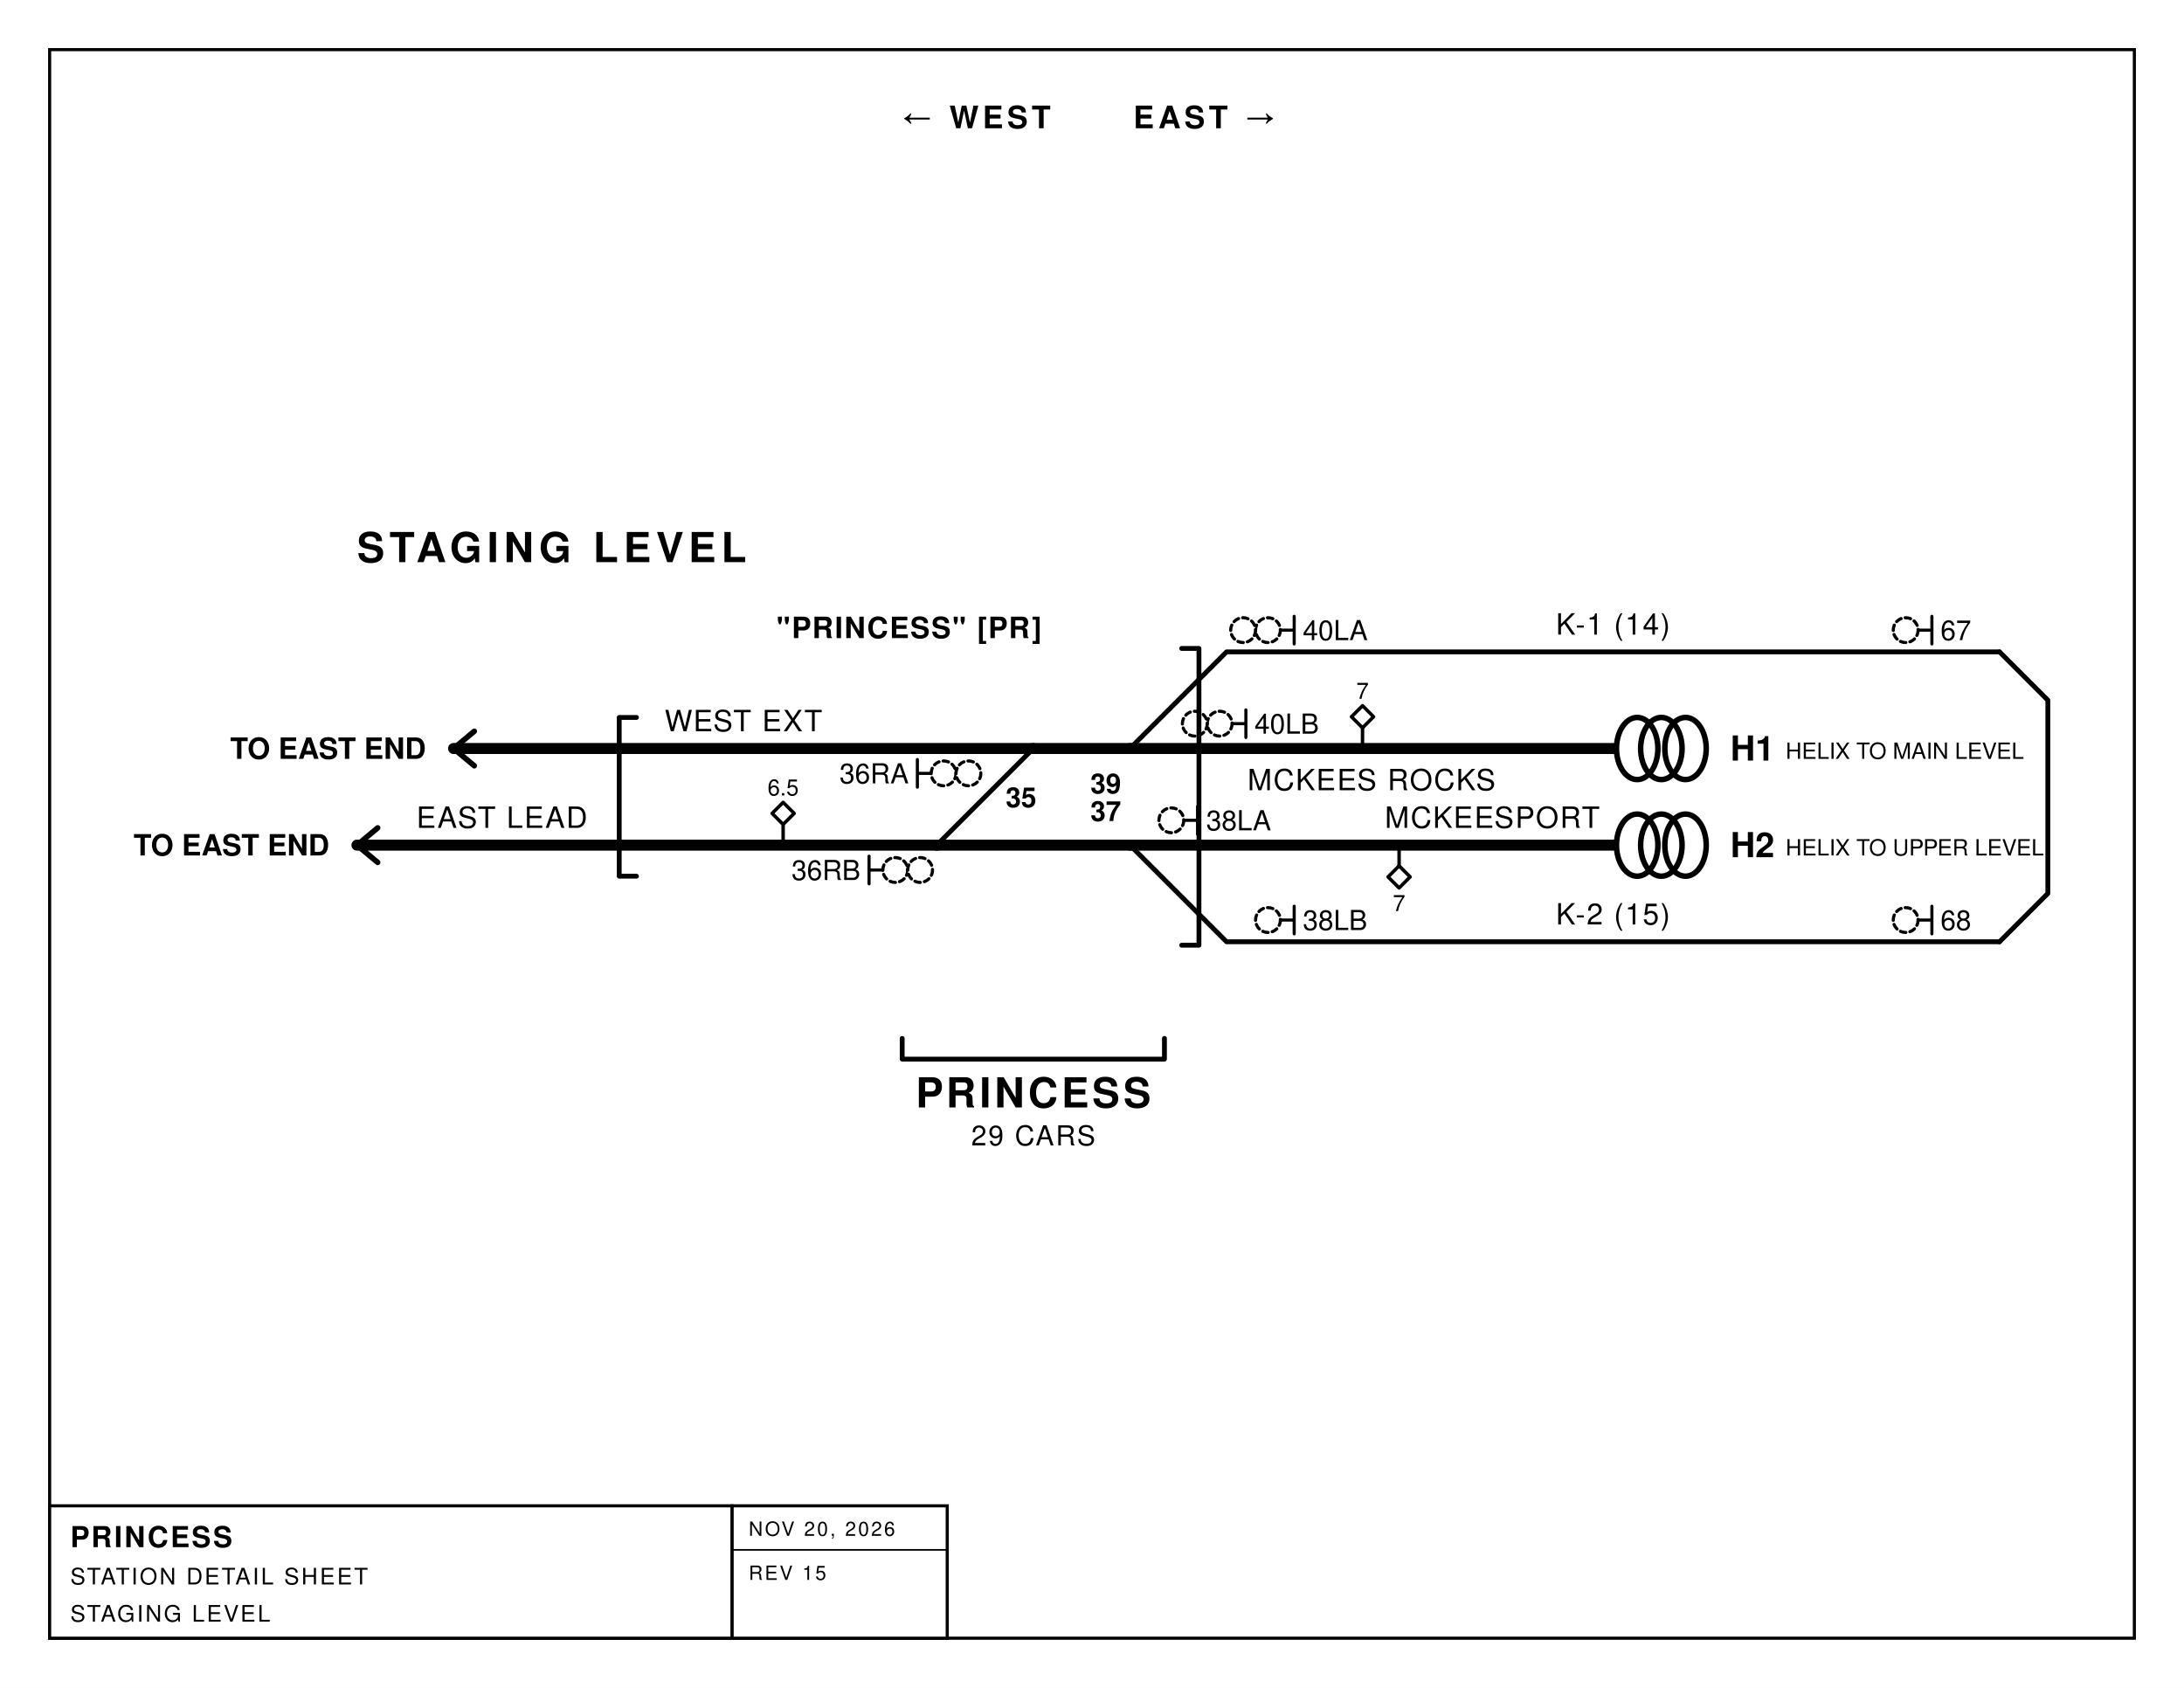
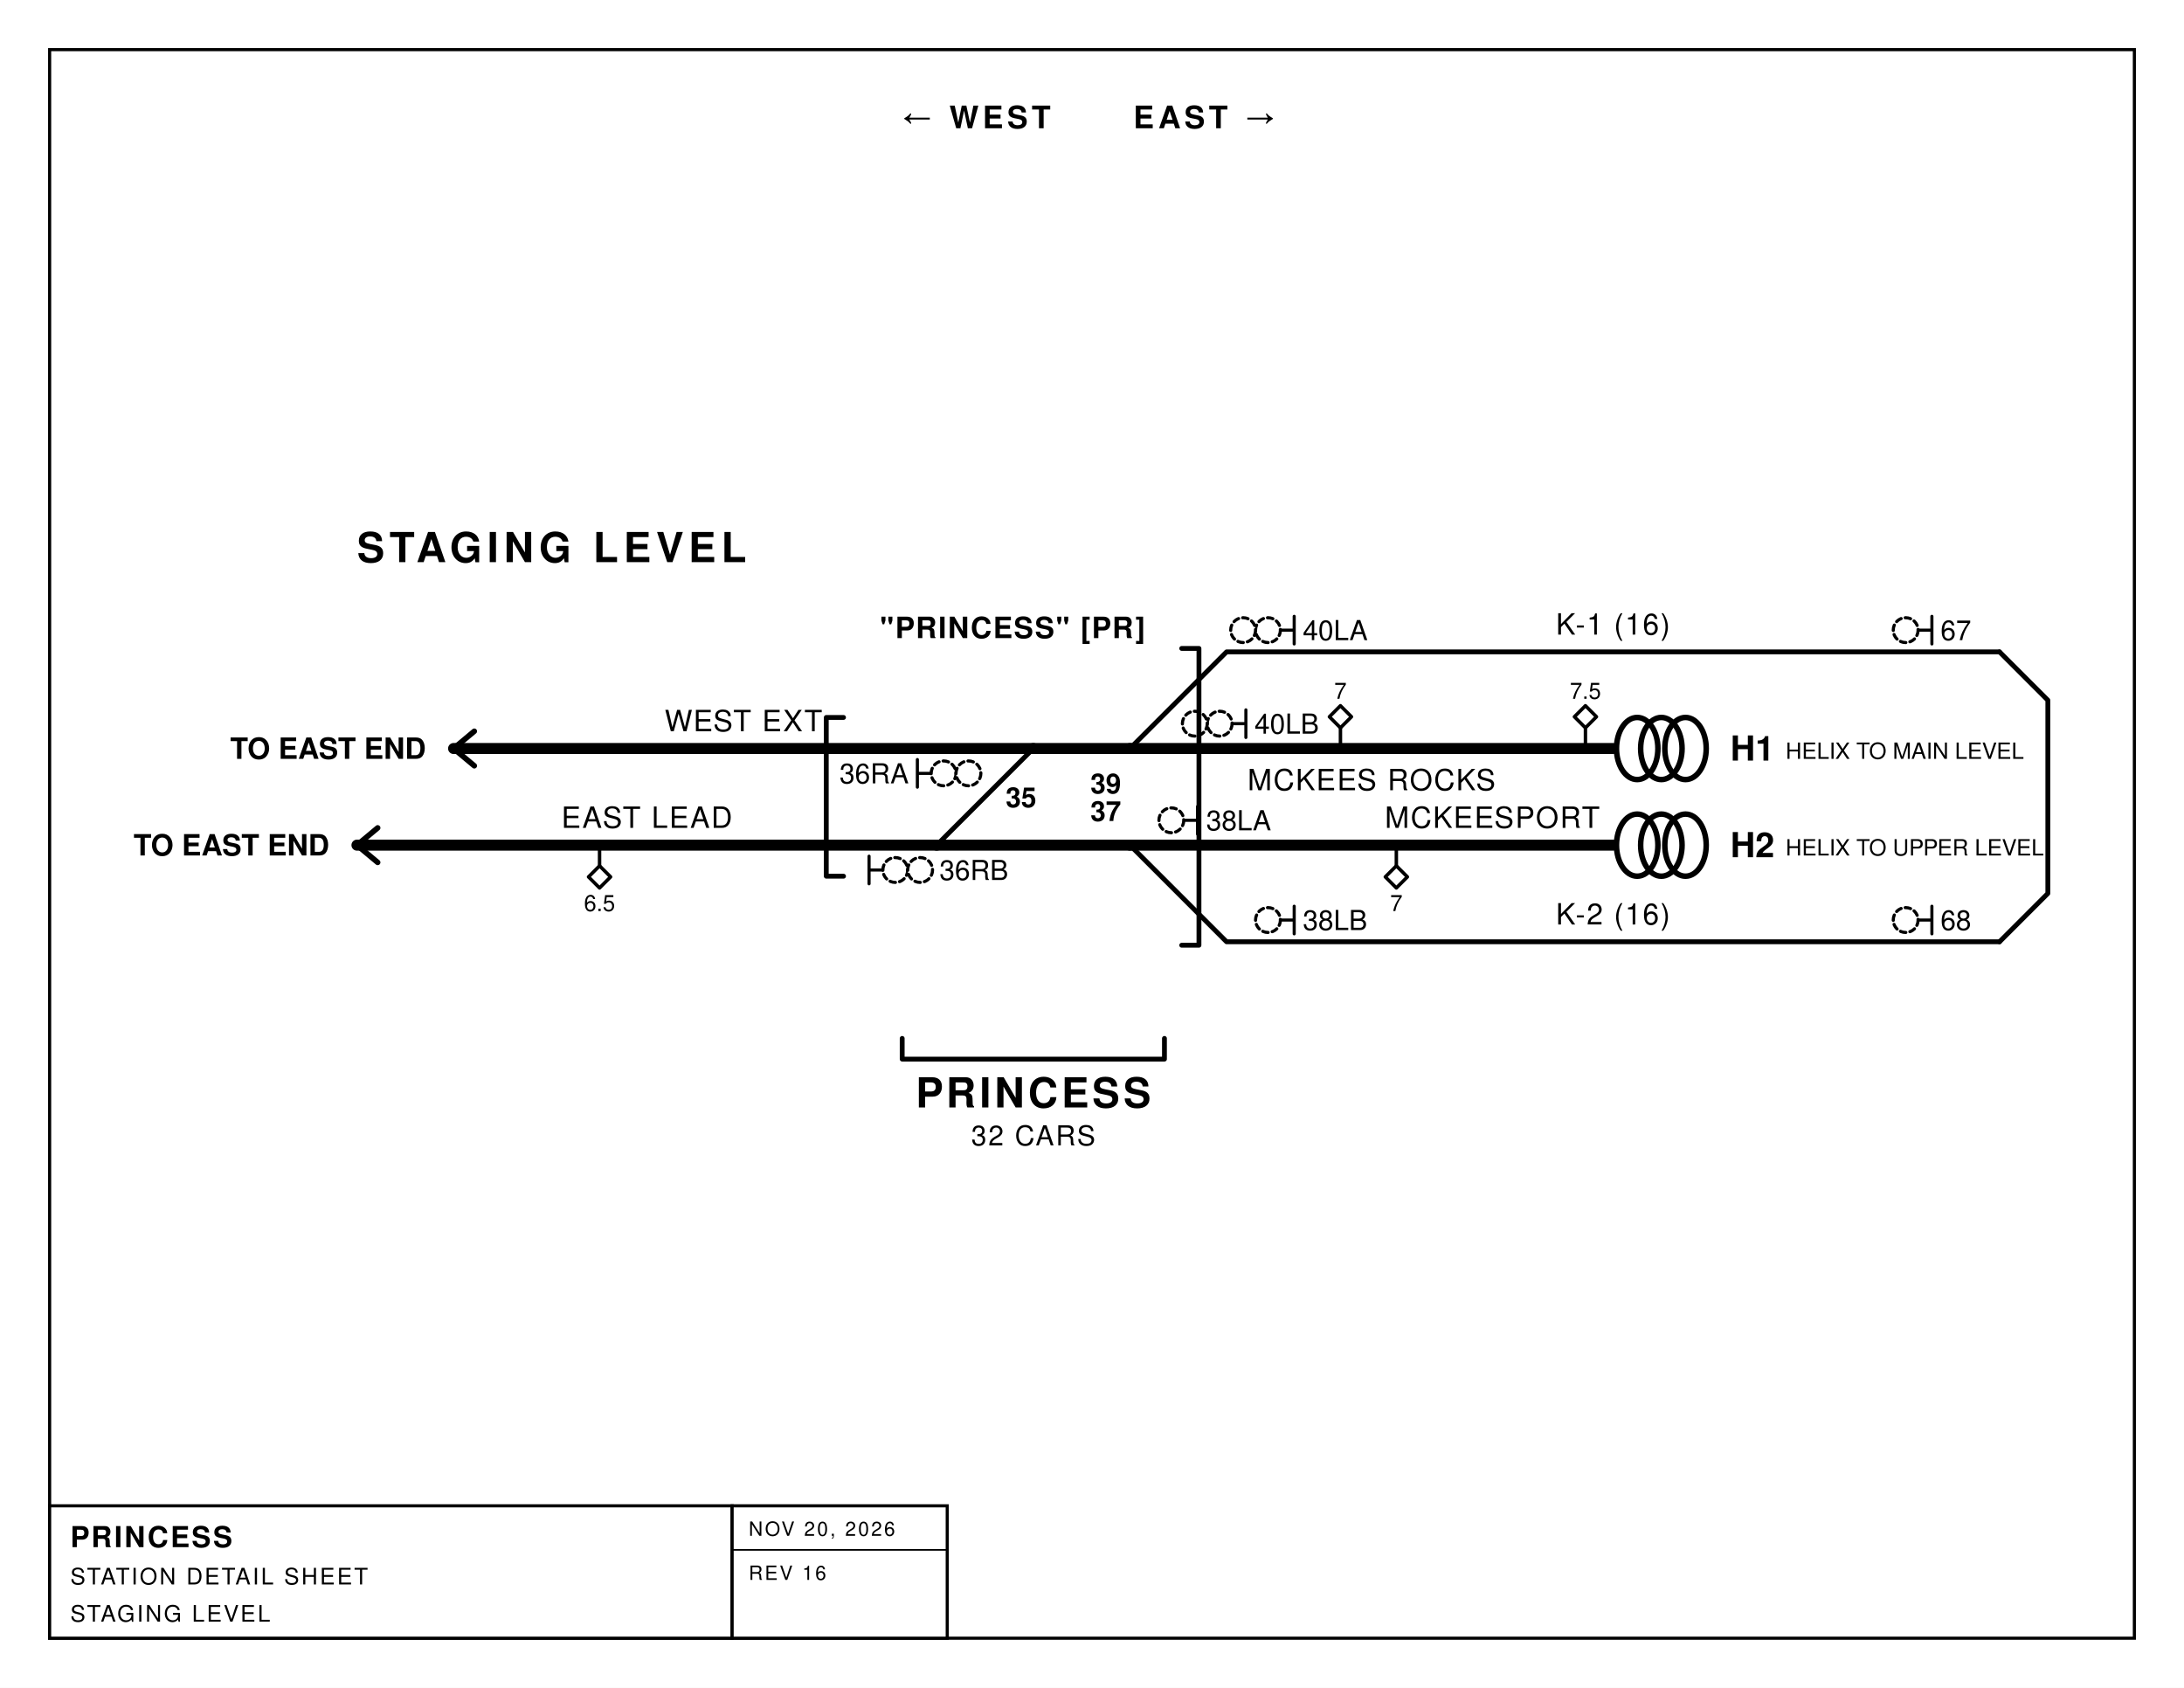
<svg xmlns="http://www.w3.org/2000/svg" viewBox="0 0 1056 816" width="1056" height="816" font-family="'Helvetica Neue',Helvetica,Arial,sans-serif">
  <rect width="1056" height="816" fill="#fff" />
  <rect x="24" y="24" width="1008" height="768" fill="none" stroke="#000" stroke-width="1.5" />
  <g transform="translate(172.6,265.1) scale(1.6685)" fill="none" stroke="#000" stroke-linecap="round" stroke-linejoin="round">
    <path d="M196.0,58.0 L224.0,58.0" stroke-width="3.2" />
    <path d="M28.0,58.0 L196.0,58.0" stroke-width="3.2" />
    <path d="M168.0,86.0 L196.0,58.0" stroke-width="1.4" />
    <path d="M224.0,58.0 L252.0,30.0 L476.0,30.0" stroke-width="1.4" />
    <path d="M224.0,86.0 L252.0,114.0 L476.0,114.0" stroke-width="1.4" />
    <path d="M168.0,86.0 L224.0,86.0" stroke-width="3.2" />
    <path d="M0.0,86.0 L168.0,86.0" stroke-width="3.2" />
    <path d="M224.0,58.0 L364.0,58.0" stroke-width="3.2" />
    <path d="M224.0,86.0 L364.0,86.0" stroke-width="3.2" />
    <path d="M476.0,30.0 L490.0,44.0 L490.0,100.0 L476.0,114.0" stroke-width="1.4" />
    <path d="M28.0,58.0 m6,-5 l-6,5 l6,5" stroke-width="1.6" />
    <path d="M0.0,86.0 m6,-5 l-6,5 l6,5" stroke-width="1.6" />
    <ellipse cx="371.0" cy="58.0" rx="6" ry="9" stroke-width="1.6" />
    <ellipse cx="378.0" cy="58.0" rx="6" ry="9" stroke-width="1.6" />
    <ellipse cx="385.0" cy="58.0" rx="6" ry="9" stroke-width="1.6" />
    <ellipse cx="371.0" cy="86.0" rx="6" ry="9" stroke-width="1.6" />
    <ellipse cx="378.0" cy="86.0" rx="6" ry="9" stroke-width="1.6" />
    <ellipse cx="385.0" cy="86.0" rx="6" ry="9" stroke-width="1.6" />
    <path d="M158.0,142 L158.0,148 L234.0,148 L234.0,142" stroke-width="1.4" />
    <path d="M162.4,61.2 L162.4,69.2 M162.4,65.2 L166.4,65.2" stroke-width="0.9" />
    <circle cx="170.0" cy="65.2" r="3.6" stroke-width="0.9" fill="#fff" stroke-dasharray="1.6 1.2" />
    <circle cx="177.2" cy="65.2" r="3.6" stroke-width="0.9" fill="#fff" stroke-dasharray="1.6 1.2" />
    <path d="M148.4,89.2 L148.4,97.2 M148.4,93.2 L152.4,93.2" stroke-width="0.9" />
    <circle cx="156.0" cy="93.2" r="3.6" stroke-width="0.9" fill="#fff" stroke-dasharray="1.6 1.2" />
    <circle cx="163.2" cy="93.2" r="3.6" stroke-width="0.9" fill="#fff" stroke-dasharray="1.6 1.2" />
    <path d="M243.6,74.8 L243.6,82.8 M243.6,78.8 L239.6,78.8" stroke-width="0.9" />
    <circle cx="236.0" cy="78.8" r="3.6" stroke-width="0.9" fill="#fff" stroke-dasharray="1.6 1.2" />
    <path d="M271.6,103.7 L271.6,111.7 M271.6,107.7 L267.6,107.7" stroke-width="0.9" />
    <circle cx="264.0" cy="107.7" r="3.6" stroke-width="0.9" fill="#fff" stroke-dasharray="1.6 1.2" />
    <path d="M271.6,19.7 L271.6,27.7 M271.6,23.7 L267.6,23.7" stroke-width="0.9" />
    <circle cx="264.0" cy="23.7" r="3.6" stroke-width="0.9" fill="#fff" stroke-dasharray="1.6 1.2" />
    <circle cx="256.8" cy="23.7" r="3.6" stroke-width="0.9" fill="#fff" stroke-dasharray="1.6 1.2" />
    <path d="M257.6,46.8 L257.6,54.8 M257.6,50.8 L253.6,50.8" stroke-width="0.9" />
    <circle cx="250.0" cy="50.8" r="3.6" stroke-width="0.9" fill="#fff" stroke-dasharray="1.6 1.2" />
    <circle cx="242.8" cy="50.8" r="3.6" stroke-width="0.9" fill="#fff" stroke-dasharray="1.6 1.2" />
    <path d="M456.4,19.7 L456.4,27.7 M456.4,23.7 L452.4,23.7" stroke-width="0.9" />
    <circle cx="448.8" cy="23.7" r="3.6" stroke-width="0.9" fill="#fff" stroke-dasharray="1.6 1.2" />
    <path d="M456.4,103.7 L456.4,111.7 M456.4,107.7 L452.4,107.7" stroke-width="0.9" />
    <circle cx="448.8" cy="107.7" r="3.6" stroke-width="0.9" fill="#fff" stroke-dasharray="1.6 1.2" />
-     <path d="M81.0,49.0 L76.0,49.0 L76.0,95.0 L81.0,95.0" stroke-width="1.4" />
+     <path d="M141.0,49.0 L136.0,49.0 L136.0,95.0 L141.0,95.0" stroke-width="1.4" />
    <path d="M239.0,29.0 L244.0,29.0 L244.0,115.0 L239.0,115.0" stroke-width="1.4" />
-     <path d="M302.0,86.0 L302.0,92.0" stroke-width="1" />
-     <path d="M302.0,92.0 L305.2,95.2 L302.0,98.4 L298.8,95.2 Z" stroke-width="1" fill="#fff" />
-     <path d="M291.4,58.0 L291.4,52.0" stroke-width="1" />
-     <path d="M291.4,45.6 L294.6,48.8 L291.4,52.0 L288.2,48.8 Z" stroke-width="1" fill="#fff" />
-     <path d="M123.5,86.0 L123.5,80.0" stroke-width="1" />
-     <path d="M123.5,73.6 L126.7,76.8 L123.5,80.0 L120.3,76.8 Z" stroke-width="1" fill="#fff" />
+     <path d="M301.2,86.0 L301.2,92.0" stroke-width="1" />
+     <path d="M301.2,92.0 L304.4,95.2 L301.2,98.4 L298.0,95.2 Z" stroke-width="1" fill="#fff" />
+     <path d="M285.0,58.0 L285.0,52.0" stroke-width="1" />
+     <path d="M285.0,45.6 L288.2,48.8 L285.0,52.0 L281.8,48.8 Z" stroke-width="1" fill="#fff" />
+     <path d="M356.0,58.0 L356.0,52.0" stroke-width="1" />
+     <path d="M356.0,45.6 L359.2,48.8 L356.0,52.0 L352.8,48.8 Z" stroke-width="1" fill="#fff" />
+     <path d="M70.3,86.0 L70.3,92.0" stroke-width="1" />
+     <path d="M70.3,92.0 L73.5,95.2 L70.3,98.4 L67.1,95.2 Z" stroke-width="1" fill="#fff" />
    <text x="0.0" y="4.0" font-size="12" text-anchor="start" font-weight="bold" fill="#000" stroke="none" letter-spacing="1.5">STAGING LEVEL</text>
    <text x="20.0" y="61.0" font-size="8.5" text-anchor="end" font-weight="bold" fill="#000" stroke="none">TO EAST END</text>
    <text x="-8.0" y="89.0" font-size="8.5" text-anchor="end" font-weight="bold" fill="#000" stroke="none">TO EAST END</text>
    <text x="398.0" y="61.5" font-size="10" text-anchor="start" font-weight="bold" fill="#000" stroke="none">H1</text>
    <text x="414.0" y="61.0" font-size="6.5" text-anchor="start" font-weight="normal" fill="#000" stroke="none">HELIX TO MAIN LEVEL</text>
    <text x="398.0" y="89.5" font-size="10" text-anchor="start" font-weight="bold" fill="#000" stroke="none">H2</text>
    <text x="414.0" y="89.0" font-size="6.5" text-anchor="start" font-weight="normal" fill="#000" stroke="none">HELIX TO UPPER LEVEL</text>
    <text x="196.0" y="162.0" font-size="12" text-anchor="middle" font-weight="bold" fill="#000" stroke="none" letter-spacing="1">PRINCESS</text>
-     <text x="196.0" y="173.0" font-size="8" text-anchor="middle" font-weight="normal" fill="#000" stroke="none" letter-spacing="0.5">29 CARS</text>
+     <text x="196.0" y="173.0" font-size="8" text-anchor="middle" font-weight="normal" fill="#000" stroke="none" letter-spacing="0.5">32 CARS</text>
    <text x="294.0" y="70.1" font-size="8.5" text-anchor="middle" font-weight="normal" fill="#000" stroke="none" letter-spacing="0.4">MCKEES ROCKS</text>
    <text x="159.9" y="68.1" font-size="8" text-anchor="end" font-weight="normal" fill="#000" stroke="none">36RA</text>
    <text x="260.1" y="53.7" font-size="8" text-anchor="start" font-weight="normal" fill="#000" stroke="none">40LB</text>
+     <text x="168.8" y="96.1" font-size="8" text-anchor="start" font-weight="normal" fill="#000" stroke="none">36RB</text>
    <text x="246.1" y="81.7" font-size="8" text-anchor="start" font-weight="normal" fill="#000" stroke="none">38LA</text>
    <text x="274.1" y="110.6" font-size="8" text-anchor="start" font-weight="normal" fill="#000" stroke="none">38LB</text>
+     <text x="301.2" y="105.1" font-size="6.5" text-anchor="middle" font-weight="normal" fill="#000" stroke="none">7</text>
    <text x="329.0" y="81.0" font-size="8.5" text-anchor="middle" font-weight="normal" fill="#000" stroke="none" letter-spacing="0.4">MCKEESPORT</text>
-     <text x="302.0" y="105.1" font-size="6.5" text-anchor="middle" font-weight="normal" fill="#000" stroke="none">7</text>
-     <text x="145.9" y="96.1" font-size="8" text-anchor="end" font-weight="normal" fill="#000" stroke="none">36RB</text>
    <text x="274.1" y="26.6" font-size="8" text-anchor="start" font-weight="normal" fill="#000" stroke="none">40LA</text>
    <text x="458.9" y="26.6" font-size="8" text-anchor="start" font-weight="normal" fill="#000" stroke="none">67</text>
    <text x="458.9" y="110.6" font-size="8" text-anchor="start" font-weight="normal" fill="#000" stroke="none">68</text>
+     <text x="84.0" y="81.0" font-size="8.5" text-anchor="middle" font-weight="normal" fill="#000" stroke="none" letter-spacing="0.4">EAST LEAD</text>
+     <text x="285.0" y="43.6" font-size="6.5" text-anchor="middle" font-weight="normal" fill="#000" stroke="none">7</text>
+     <text x="356.0" y="43.6" font-size="6.5" text-anchor="middle" font-weight="normal" fill="#000" stroke="none">7.5</text>
    <text x="112.0" y="53.0" font-size="8.5" text-anchor="middle" font-weight="normal" fill="#000" stroke="none" letter-spacing="0.4">WEST EXT</text>
-     <text x="42.0" y="81.0" font-size="8.5" text-anchor="middle" font-weight="normal" fill="#000" stroke="none" letter-spacing="0.4">EAST LEAD</text>
-     <text x="291.4" y="43.6" font-size="6.5" text-anchor="middle" font-weight="normal" fill="#000" stroke="none">7</text>
-     <text x="364.0" y="25.0" font-size="8.5" text-anchor="middle" font-weight="normal" fill="#000" stroke="none" letter-spacing="0.4">K-1 (14)</text>
+     <text x="364.0" y="25.0" font-size="8.5" text-anchor="middle" font-weight="normal" fill="#000" stroke="none" letter-spacing="0.4">K-1 (16)</text>
    <text x="217.0" y="71.0" font-size="8" text-anchor="middle" font-weight="bold" fill="#000" stroke="none">39</text>
-     <text x="364.0" y="109.0" font-size="8.5" text-anchor="middle" font-weight="normal" fill="#000" stroke="none" letter-spacing="0.4">K-2 (15)</text>
-     <text x="123.5" y="71.6" font-size="6.5" text-anchor="middle" font-weight="normal" fill="#000" stroke="none">6.5</text>
+     <text x="364.0" y="109.0" font-size="8.5" text-anchor="middle" font-weight="normal" fill="#000" stroke="none" letter-spacing="0.4">K-2 (16)</text>
    <text x="188.0" y="75.0" font-size="8" text-anchor="start" font-weight="bold" fill="#000" stroke="none">35</text>
+     <text x="70.3" y="105.1" font-size="6.5" text-anchor="middle" font-weight="normal" fill="#000" stroke="none">6.5</text>
    <text x="217.0" y="79.0" font-size="8" text-anchor="middle" font-weight="bold" fill="#000" stroke="none">37</text>
-     <text x="160.0" y="26.0" font-size="8.5" text-anchor="middle" font-weight="bold" fill="#000" stroke="none" letter-spacing="0.4">"PRINCESS" [PR]</text>
+     <text x="190.0" y="26.0" font-size="8.5" text-anchor="middle" font-weight="bold" fill="#000" stroke="none" letter-spacing="0.4">"PRINCESS" [PR]</text>
  </g>
  <text x="508.0" y="62" font-size="15" text-anchor="end" font-weight="bold" letter-spacing="2">← WEST</text>
  <text x="548.0" y="62" font-size="15" text-anchor="start" font-weight="bold" letter-spacing="2">EAST →</text>
  <rect x="24" y="728" width="330" height="64" fill="#fff" stroke="#000" stroke-width="1.5" />
  <text x="34" y="748" font-size="14" font-weight="bold" letter-spacing="1">PRINCESS</text>
  <text x="34" y="766" font-size="11" font-weight="normal" letter-spacing="1">STATION DETAIL SHEET</text>
  <text x="34" y="784" font-size="11" font-weight="normal" letter-spacing="1">STAGING LEVEL</text>
  <rect x="354" y="728" width="104" height="64" fill="#fff" stroke="#000" stroke-width="1.5" />
  <text x="362" y="742.5" font-size="9.5" letter-spacing="1">NOV 20, 2026</text>
  <path d="M354,749.3 L458,749.3" stroke="#000" stroke-width="0.8" />
-   <text x="362" y="763.8" font-size="9.5" letter-spacing="1">REV 15</text>
+   <text x="362" y="763.8" font-size="9.5" letter-spacing="1">REV 16</text>
</svg>
